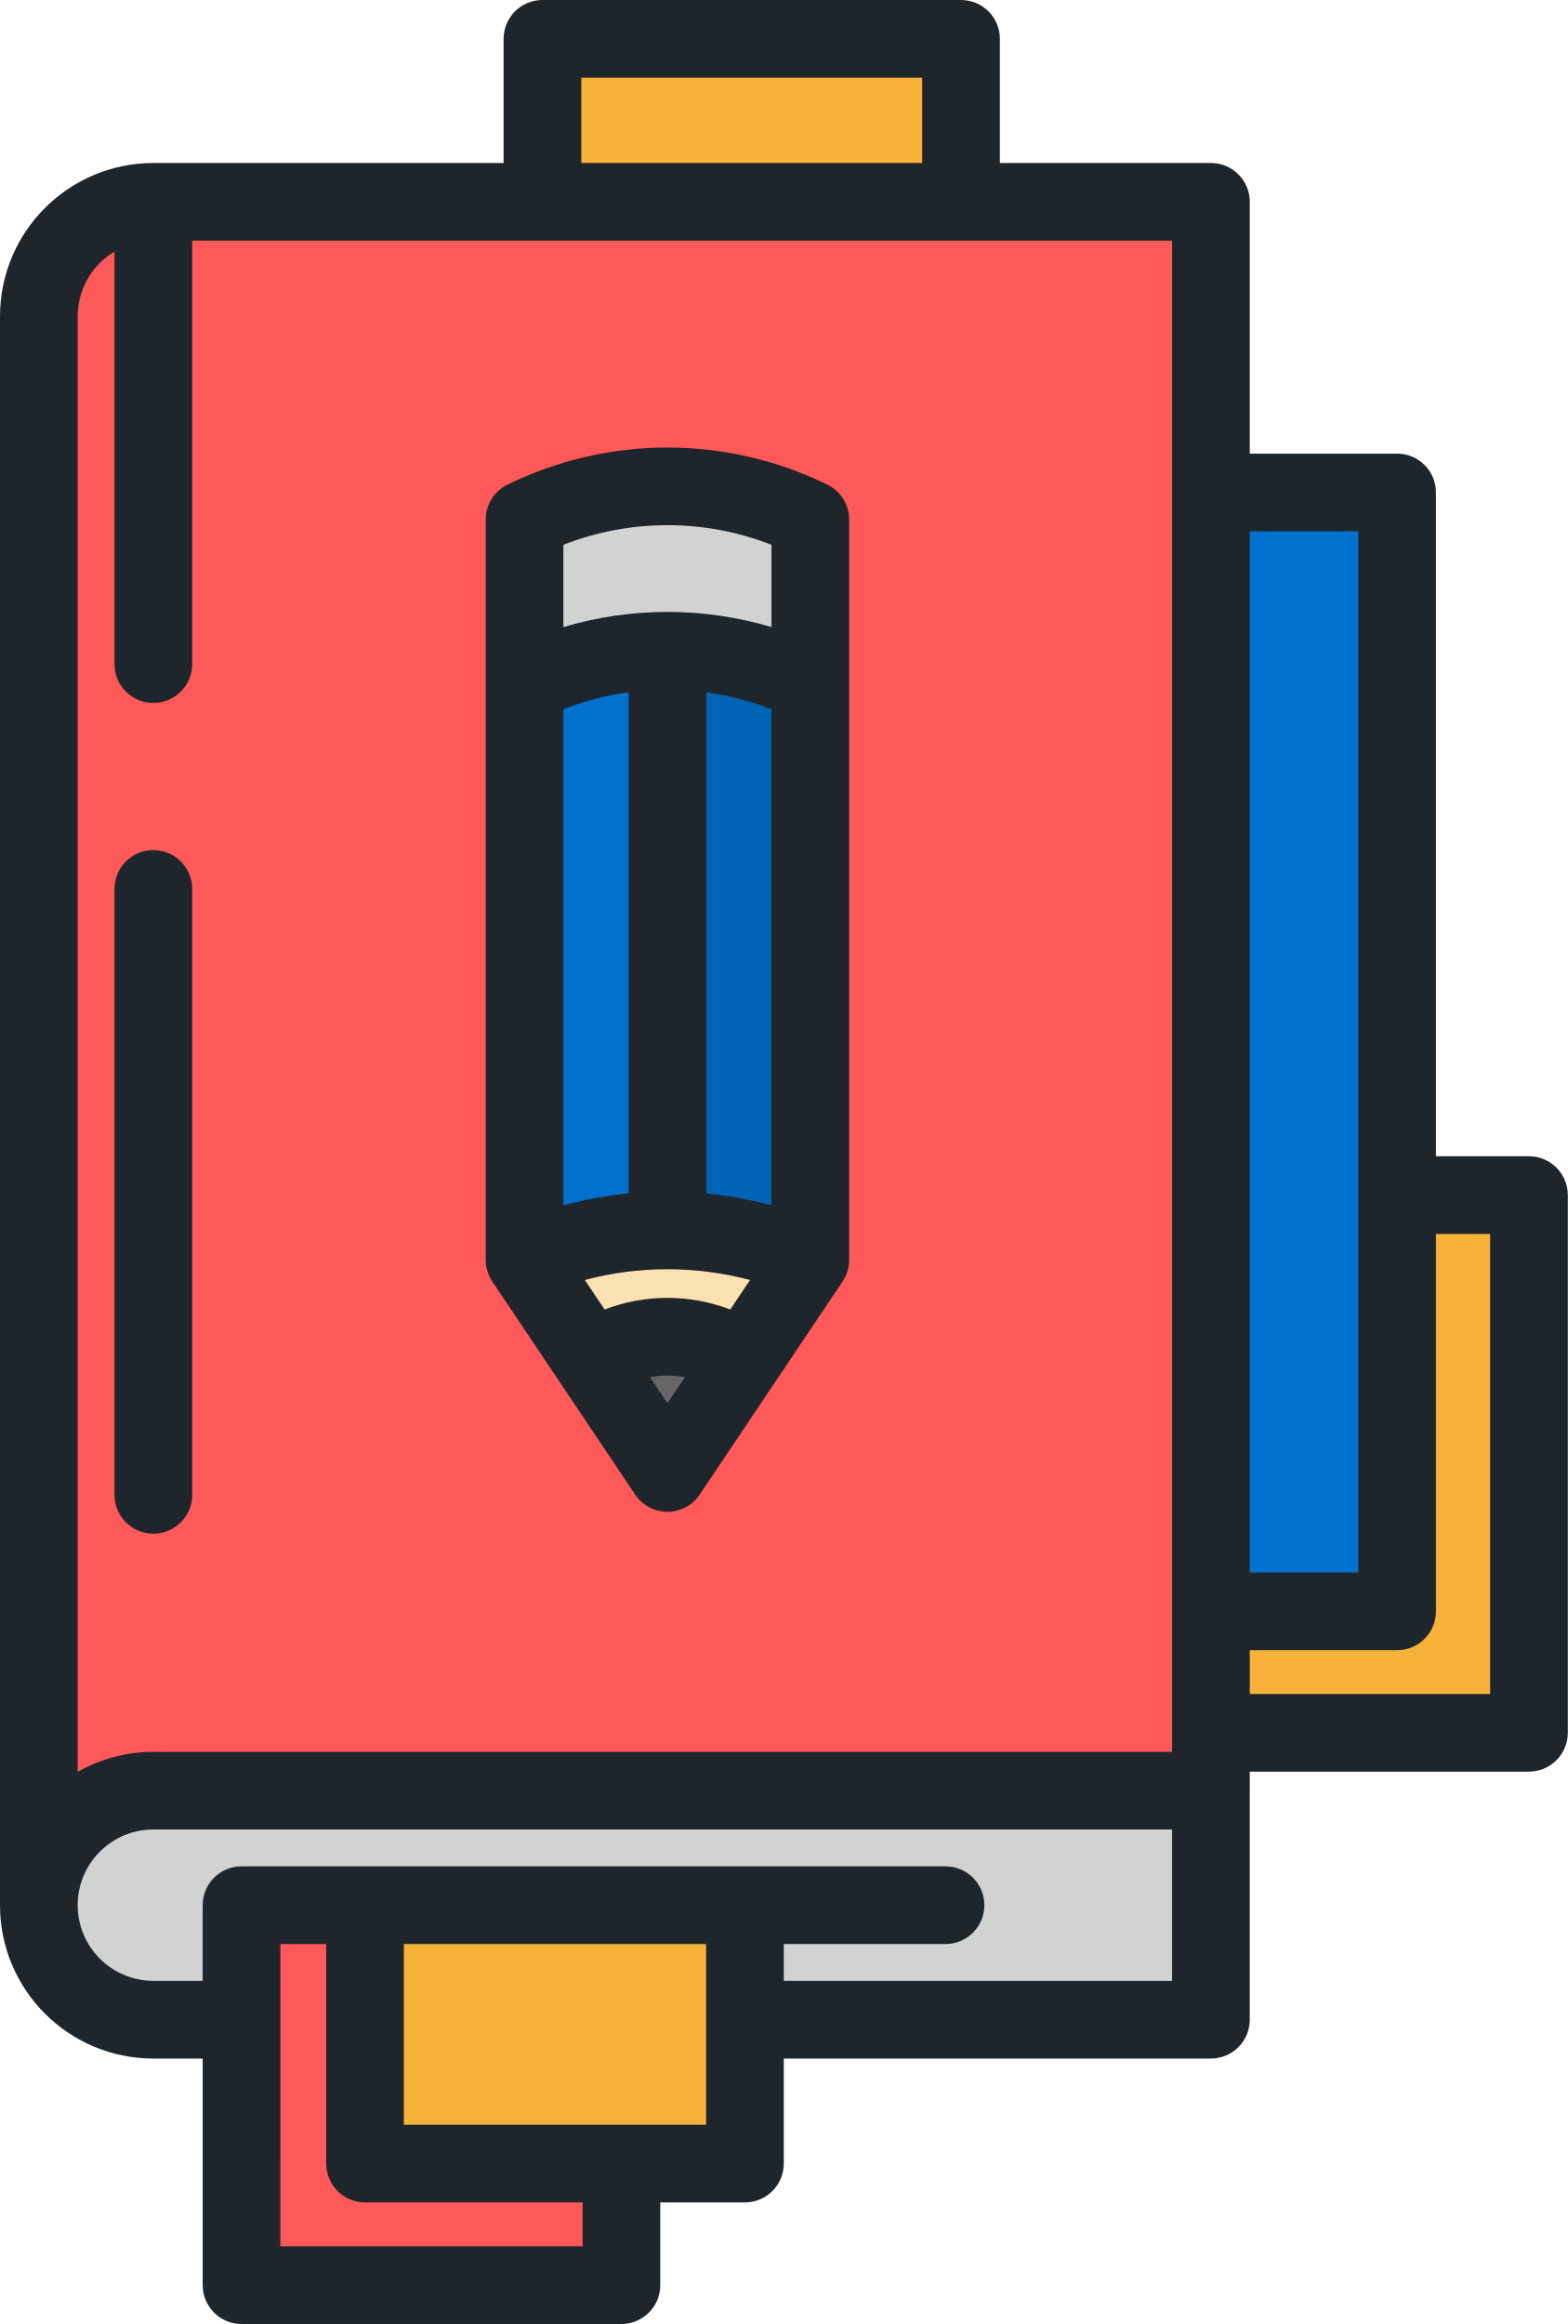
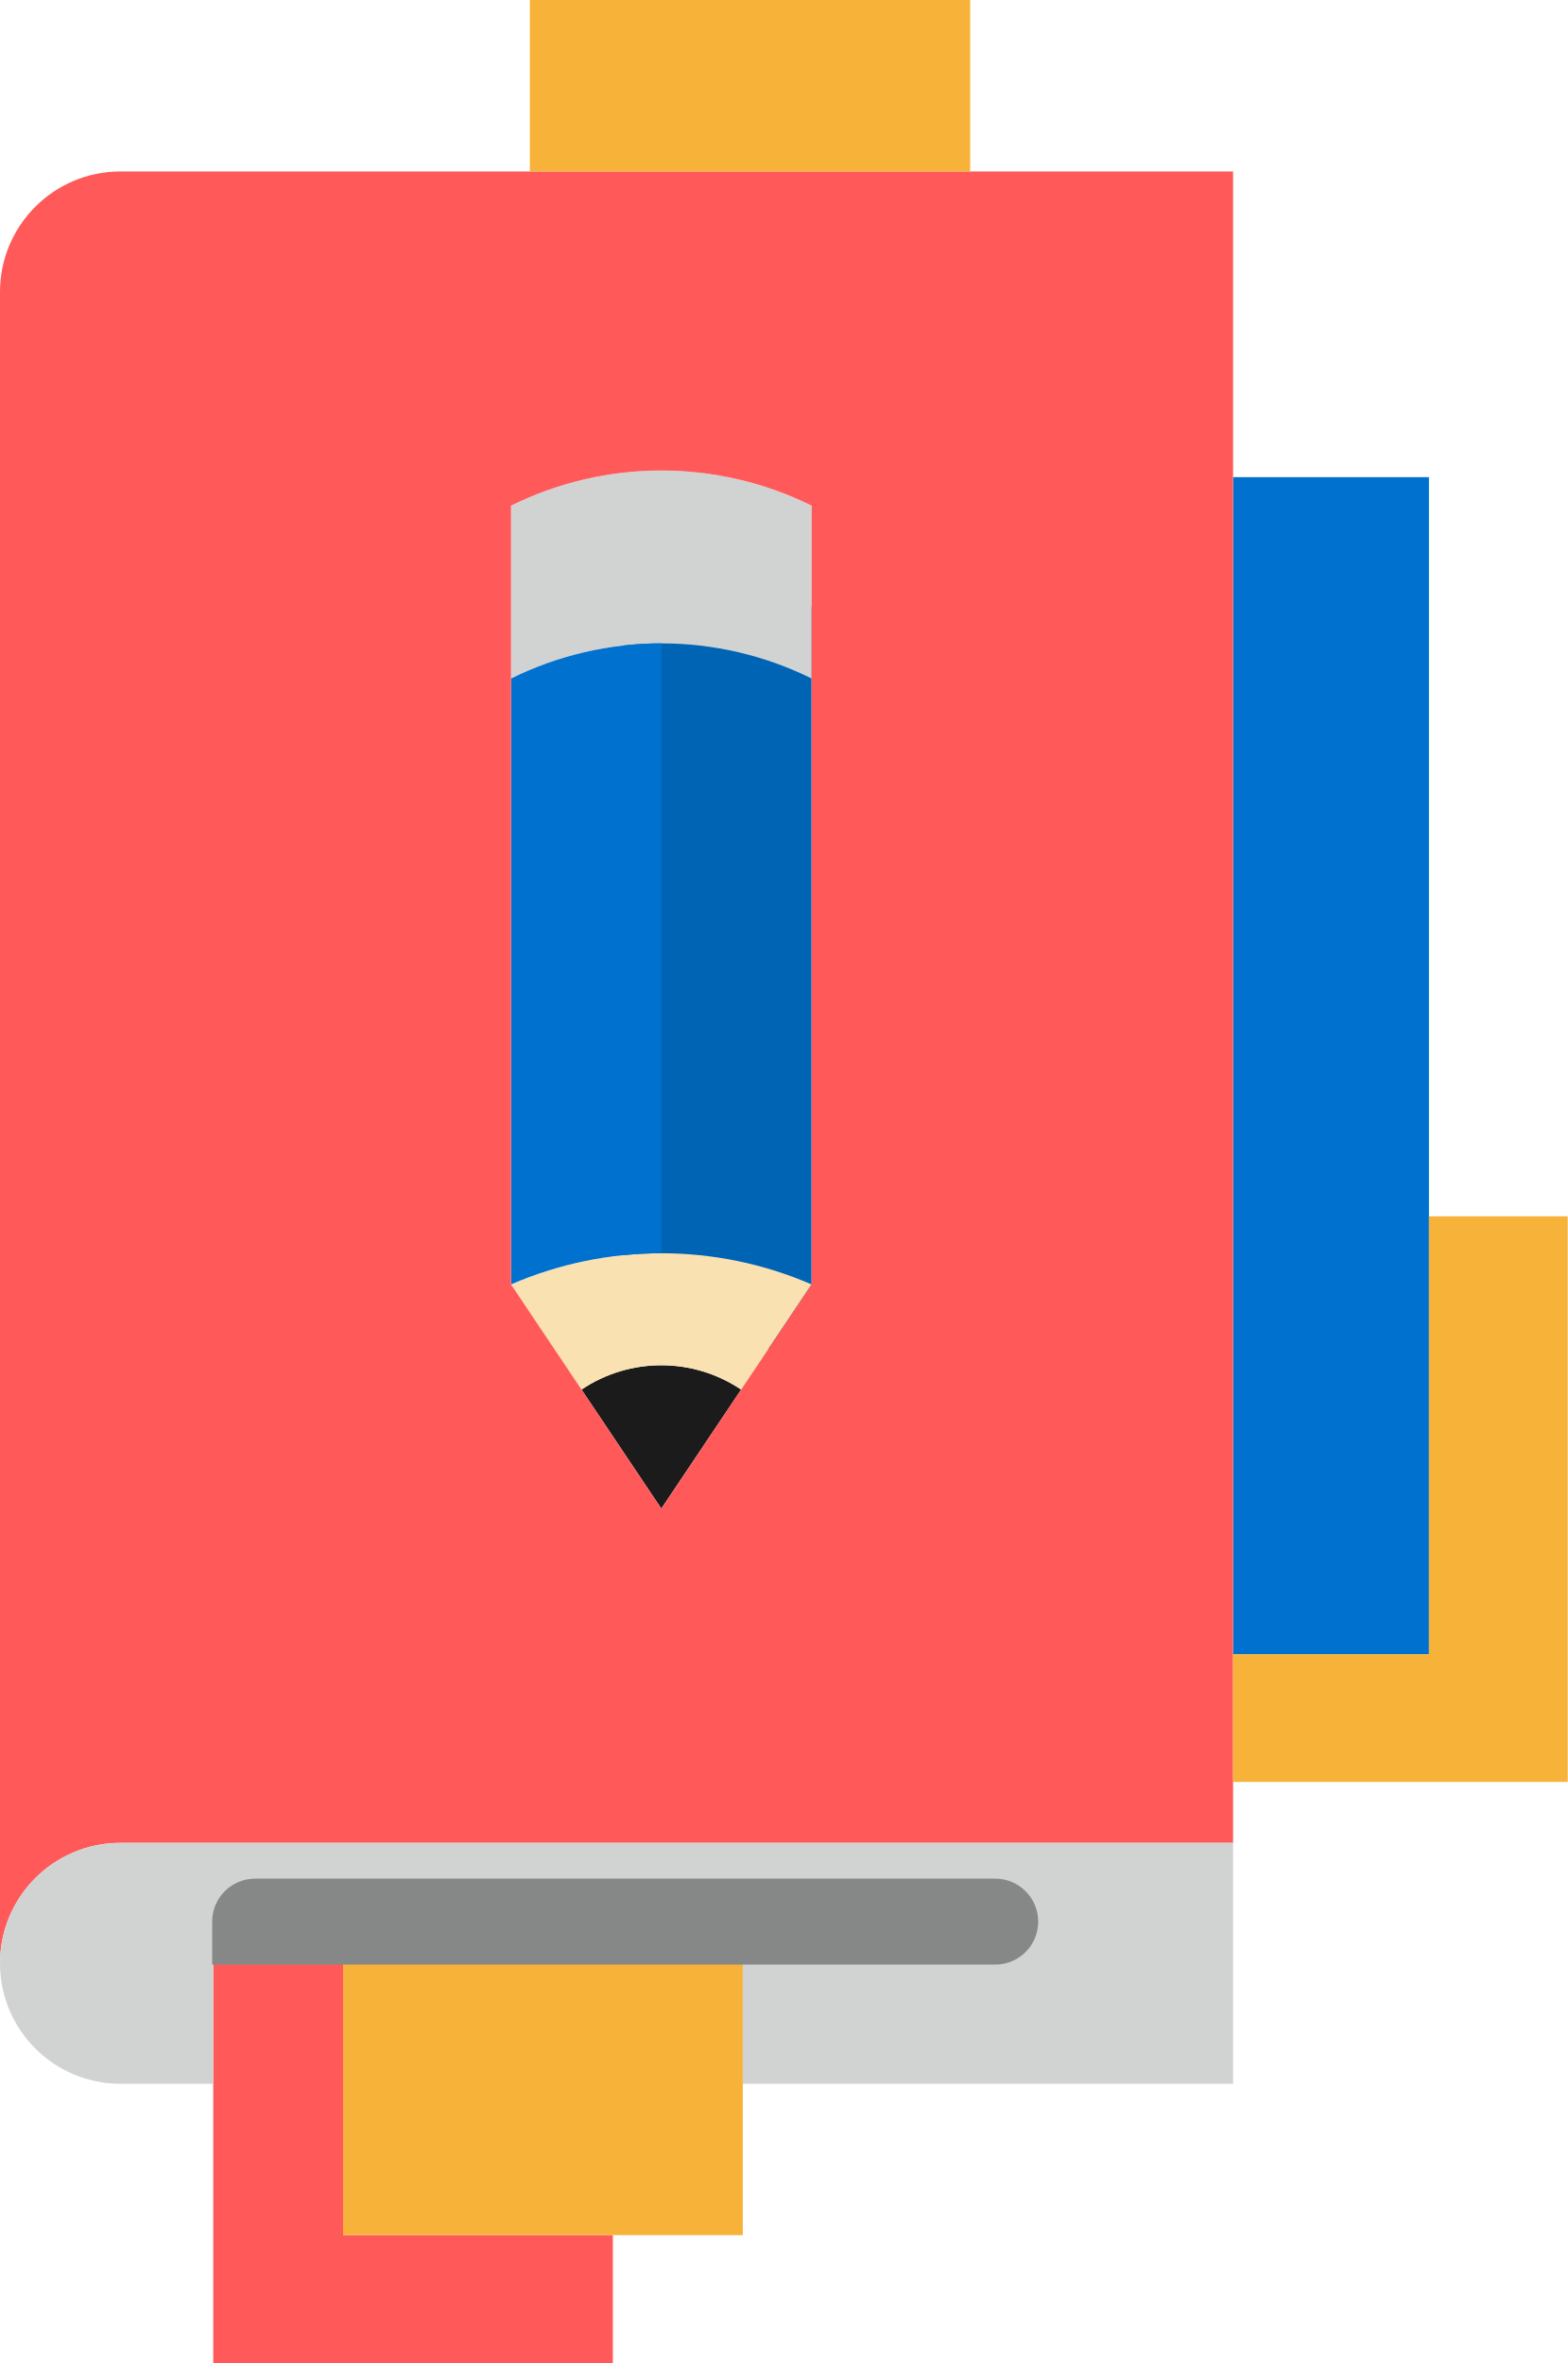
- <svg xmlns="http://www.w3.org/2000/svg" viewBox="-5580 2329 345.455 512.002">
+ <svg xmlns="http://www.w3.org/2000/svg" viewBox="-5229.437 2790.56 328.335 494.877">
  <defs>
    <style>
      .cls-1 {
+         fill: #0064b5;
+       }
+ 
+       .cls-2 {
        fill: #d1d3d3;
      }

-       .cls-2 {
-         fill: #666;
+       .cls-3 {
+         fill: #1b1b1b;
      }

-       .cls-3 {
+       .cls-4 {
        fill: #fae1b2;
      }

-       .cls-4 {
+       .cls-5 {
        fill: #0071ce;
-       }
- 
-       .cls-5 {
-         fill: #0064b5;
      }

      .cls-6 {
        fill: #ff5959;
      }

      .cls-7 {
        fill: #f7b239;
      }

      .cls-8 {
-         fill: #1e252b;
+         fill: #868787;
      }
    </style>
  </defs>
-   <g id="Group_2805" data-name="Group 2805" transform="translate(495 -597)">
-     <path id="Path_7132" data-name="Path 7132" class="cls-1" d="M261.824,114.457v36.2a71.014,71.014,0,0,0-62.961,0v-36.2a71.013,71.013,0,0,1,62.961,0Z" transform="translate(-6158.273 2926)" />
-     <path id="Path_7133" data-name="Path 7133" class="cls-2" d="M247.059,299.573,230.343,324.5l-16.716-24.931a29.979,29.979,0,0,1,33.42,0Z" transform="translate(-6158.273 2926)" />
-     <path id="Path_7134" data-name="Path 7134" class="cls-3" d="M230.343,271.025a79.138,79.138,0,0,1,31.469,6.527h.011l-14.765,22.021h-.011a29.979,29.979,0,0,0-33.42,0l-14.765-22.021A79.255,79.255,0,0,1,230.343,271.025Z" transform="translate(-6158.273 2926)" />
-     <path id="Path_7135" data-name="Path 7135" class="cls-4" d="M230.355,143.3l-.011.411V271.025a79.229,79.229,0,0,0-31.48,6.527V150.661A70.956,70.956,0,0,1,230.355,143.3Z" transform="translate(-6158.273 2926)" />
-     <path id="Path_7136" data-name="Path 7136" class="cls-5" d="M261.824,150.661V277.552h-.011a79.152,79.152,0,0,0-31.469-6.527V143.712l.011-.411A70.942,70.942,0,0,1,261.824,150.661Z" transform="translate(-6158.273 2926)" />
-     <path id="Path_7137" data-name="Path 7137" class="cls-4" d="M391.111,263.289V355H350.092V108.489h41.019Z" transform="translate(-6158.273 2926)" />
-     <path id="Union_8" data-name="Union 8" class="cls-6" d="M44.66,458.97v-83.7h27.2V432.19h56.5v26.78ZM0,25.228A25.23,25.23,0,0,1,25.228,0H258.255V350.037H25.228A25.229,25.229,0,0,0,0,375.265ZM107.028,69.99V233.085l14.765,22.021,16.716,24.931,16.716-24.931,14.764-22.021V69.99a71.01,71.01,0,0,0-62.96,0Z" transform="translate(-6066.437 2970.467)" />
-     <path id="Union_9" data-name="Union 9" class="cls-7" d="M56.5,468.1H0V411.173H83.716V468.1ZM186.4,373.189V346.443h41.018V254.729h29.061v118.46ZM39.107,35.907V0h92.227V35.907Z" transform="translate(-5994.576 2934.56)" />
-     <path id="Path_7141" data-name="Path 7141" class="cls-1" d="M247.413,419.733H136.5v25.228H117.065a25.228,25.228,0,0,1,0-50.456H350.093V444.96H247.413V419.733Z" transform="translate(-6158.273 2926)" />
-     <path id="Union_7" data-name="Union 7" class="cls-8" d="M53.218,512a8.559,8.559,0,0,1-8.558-8.558V453.522H33.787A33.8,33.8,0,0,1,0,419.736H0V69.7A33.825,33.825,0,0,1,33.787,35.908h77.178V8.558A8.558,8.558,0,0,1,119.523,0h92.235a8.557,8.557,0,0,1,8.557,8.558V35.907H266.82a8.557,8.557,0,0,1,8.558,8.558V99.936h32.463a8.557,8.557,0,0,1,8.557,8.558v146.24h20.5a8.56,8.56,0,0,1,8.559,8.559V381.751a8.558,8.558,0,0,1-8.558,8.558H275.38v4.2h-.006v50.455a8.558,8.558,0,0,1-8.558,8.558H172.7v23.137a8.559,8.559,0,0,1-8.558,8.558H145.487v18.228A8.559,8.559,0,0,1,136.929,512Zm8.558-17.117h66.6v-9.67H80.43a8.558,8.558,0,0,1-8.558-8.558V428.289h-10.1ZM88.986,468.1h66.6V428.293h-66.6ZM172.7,436.4h85.559v-33.34H33.788a16.67,16.67,0,0,0,0,33.34H44.661V419.731a8.559,8.559,0,0,1,8.558-8.558l155.118,0a8.558,8.558,0,0,1,0,17.116H172.7ZM17.118,69.7V390.367a33.564,33.564,0,0,1,16.67-4.417H258.264V53.023H42.348v93.189a8.558,8.558,0,1,1-17.115,0v-90.8A16.661,16.661,0,0,0,17.118,69.7Zm258.26,303.5h52.96V271.849H316.4V355a8.558,8.558,0,0,1-8.558,8.558H275.378Zm0-26.747h23.9V117.051h-23.9ZM128.082,35.907H203.2V17.115H128.082ZM25.231,329.333V195.842a8.558,8.558,0,1,1,17.116,0V329.334a8.558,8.558,0,1,1-17.116,0Zm114.727-.059-31.484-46.957a8.555,8.555,0,0,1-1.45-4.766V114.461a8.556,8.556,0,0,1,4.764-7.671,80.034,80.034,0,0,1,70.553,0,8.556,8.556,0,0,1,4.764,7.671V277.552a8.558,8.558,0,0,1-1.45,4.766l-31.483,46.957a8.556,8.556,0,0,1-14.214,0Zm3.261-25.87,3.848,5.737,3.846-5.737a20.838,20.838,0,0,0-7.694,0ZM160.908,288.5l4.36-6.505a71.111,71.111,0,0,0-36.406,0l4.361,6.505a38.632,38.632,0,0,1,27.684,0Zm-5.285-25.569a87.933,87.933,0,0,1,14.368,2.621V156.254a62.329,62.329,0,0,0-14.368-3.744ZM124.14,156.254V265.549a88,88,0,0,1,14.369-2.621V152.51A62.325,62.325,0,0,0,124.14,156.254Zm45.851-18.1V120.022a62.953,62.953,0,0,0-45.851,0v18.129a80.35,80.35,0,0,1,45.851,0Z" transform="translate(-6075 2926)" />
+   <g id="Group_2947" data-name="Group 2947" transform="translate(-408 25)">
+     <path id="Path_7136" data-name="Path 7136" class="cls-1" d="M269.765,152.518v158.9h-.014a99.118,99.118,0,0,0-39.407-8.173V143.816l.014-.515A88.836,88.836,0,0,1,269.765,152.518Z" transform="translate(-4921.213 2740.068)" />
+     <path id="Path_7132" data-name="Path 7132" class="cls-2" d="M261.824,114.457v36.2a71.014,71.014,0,0,0-62.961,0v-36.2a71.013,71.013,0,0,1,62.961,0Z" transform="translate(-4913.273 2757)" />
+     <path id="Path_7133" data-name="Path 7133" class="cls-3" d="M247.059,299.573,230.343,324.5l-16.716-24.931a29.979,29.979,0,0,1,33.42,0Z" transform="translate(-4913.273 2757)" />
+     <path id="Path_7134" data-name="Path 7134" class="cls-4" d="M230.343,271.025a79.138,79.138,0,0,1,31.469,6.527h.011l-14.765,22.021h-.011a29.979,29.979,0,0,0-33.42,0l-14.765-22.021A79.255,79.255,0,0,1,230.343,271.025Z" transform="translate(-4913.273 2757)" />
+     <path id="Path_7135" data-name="Path 7135" class="cls-5" d="M230.355,143.3l-.011.411V271.025a79.229,79.229,0,0,0-31.48,6.527V150.661A70.956,70.956,0,0,1,230.355,143.3Z" transform="translate(-4913.273 2757)" />
+     <path id="Path_7137" data-name="Path 7137" class="cls-5" d="M391.111,263.289V355H350.092V108.489h41.019Z" transform="translate(-4913.273 2757)" />
+     <path id="Union_8" data-name="Union 8" class="cls-6" d="M44.66,458.97v-83.7h27.2V432.19h56.5v26.78ZM0,25.228A25.23,25.23,0,0,1,25.228,0H258.255V350.037H25.228A25.229,25.229,0,0,0,0,375.265ZM107.028,69.99V233.085l14.765,22.021,16.716,24.931,16.716-24.931,14.764-22.021V69.99a71.01,71.01,0,0,0-62.96,0Z" transform="translate(-4821.437 2801.467)" />
+     <path id="Union_9" data-name="Union 9" class="cls-7" d="M56.5,468.1H0V411.173H83.716V468.1ZM186.4,373.189V346.443h41.018V254.729h29.061v118.46ZM39.107,35.907V0h92.227V35.907Z" transform="translate(-4749.576 2765.56)" />
+     <path id="Path_7141" data-name="Path 7141" class="cls-2" d="M247.413,419.733H136.5v25.228H117.065a25.228,25.228,0,0,1,0-50.456H350.093V444.96H247.413V419.733Z" transform="translate(-4913.273 2757)" />
+     <path id="Rectangle_712" data-name="Rectangle 712" class="cls-8" d="M9,0H164a9,9,0,0,1,9,9V9a9,9,0,0,1-9,9H0a0,0,0,0,1,0,0V9A9,9,0,0,1,9,0Z" transform="translate(-4777 3159)" />
  </g>
</svg>
